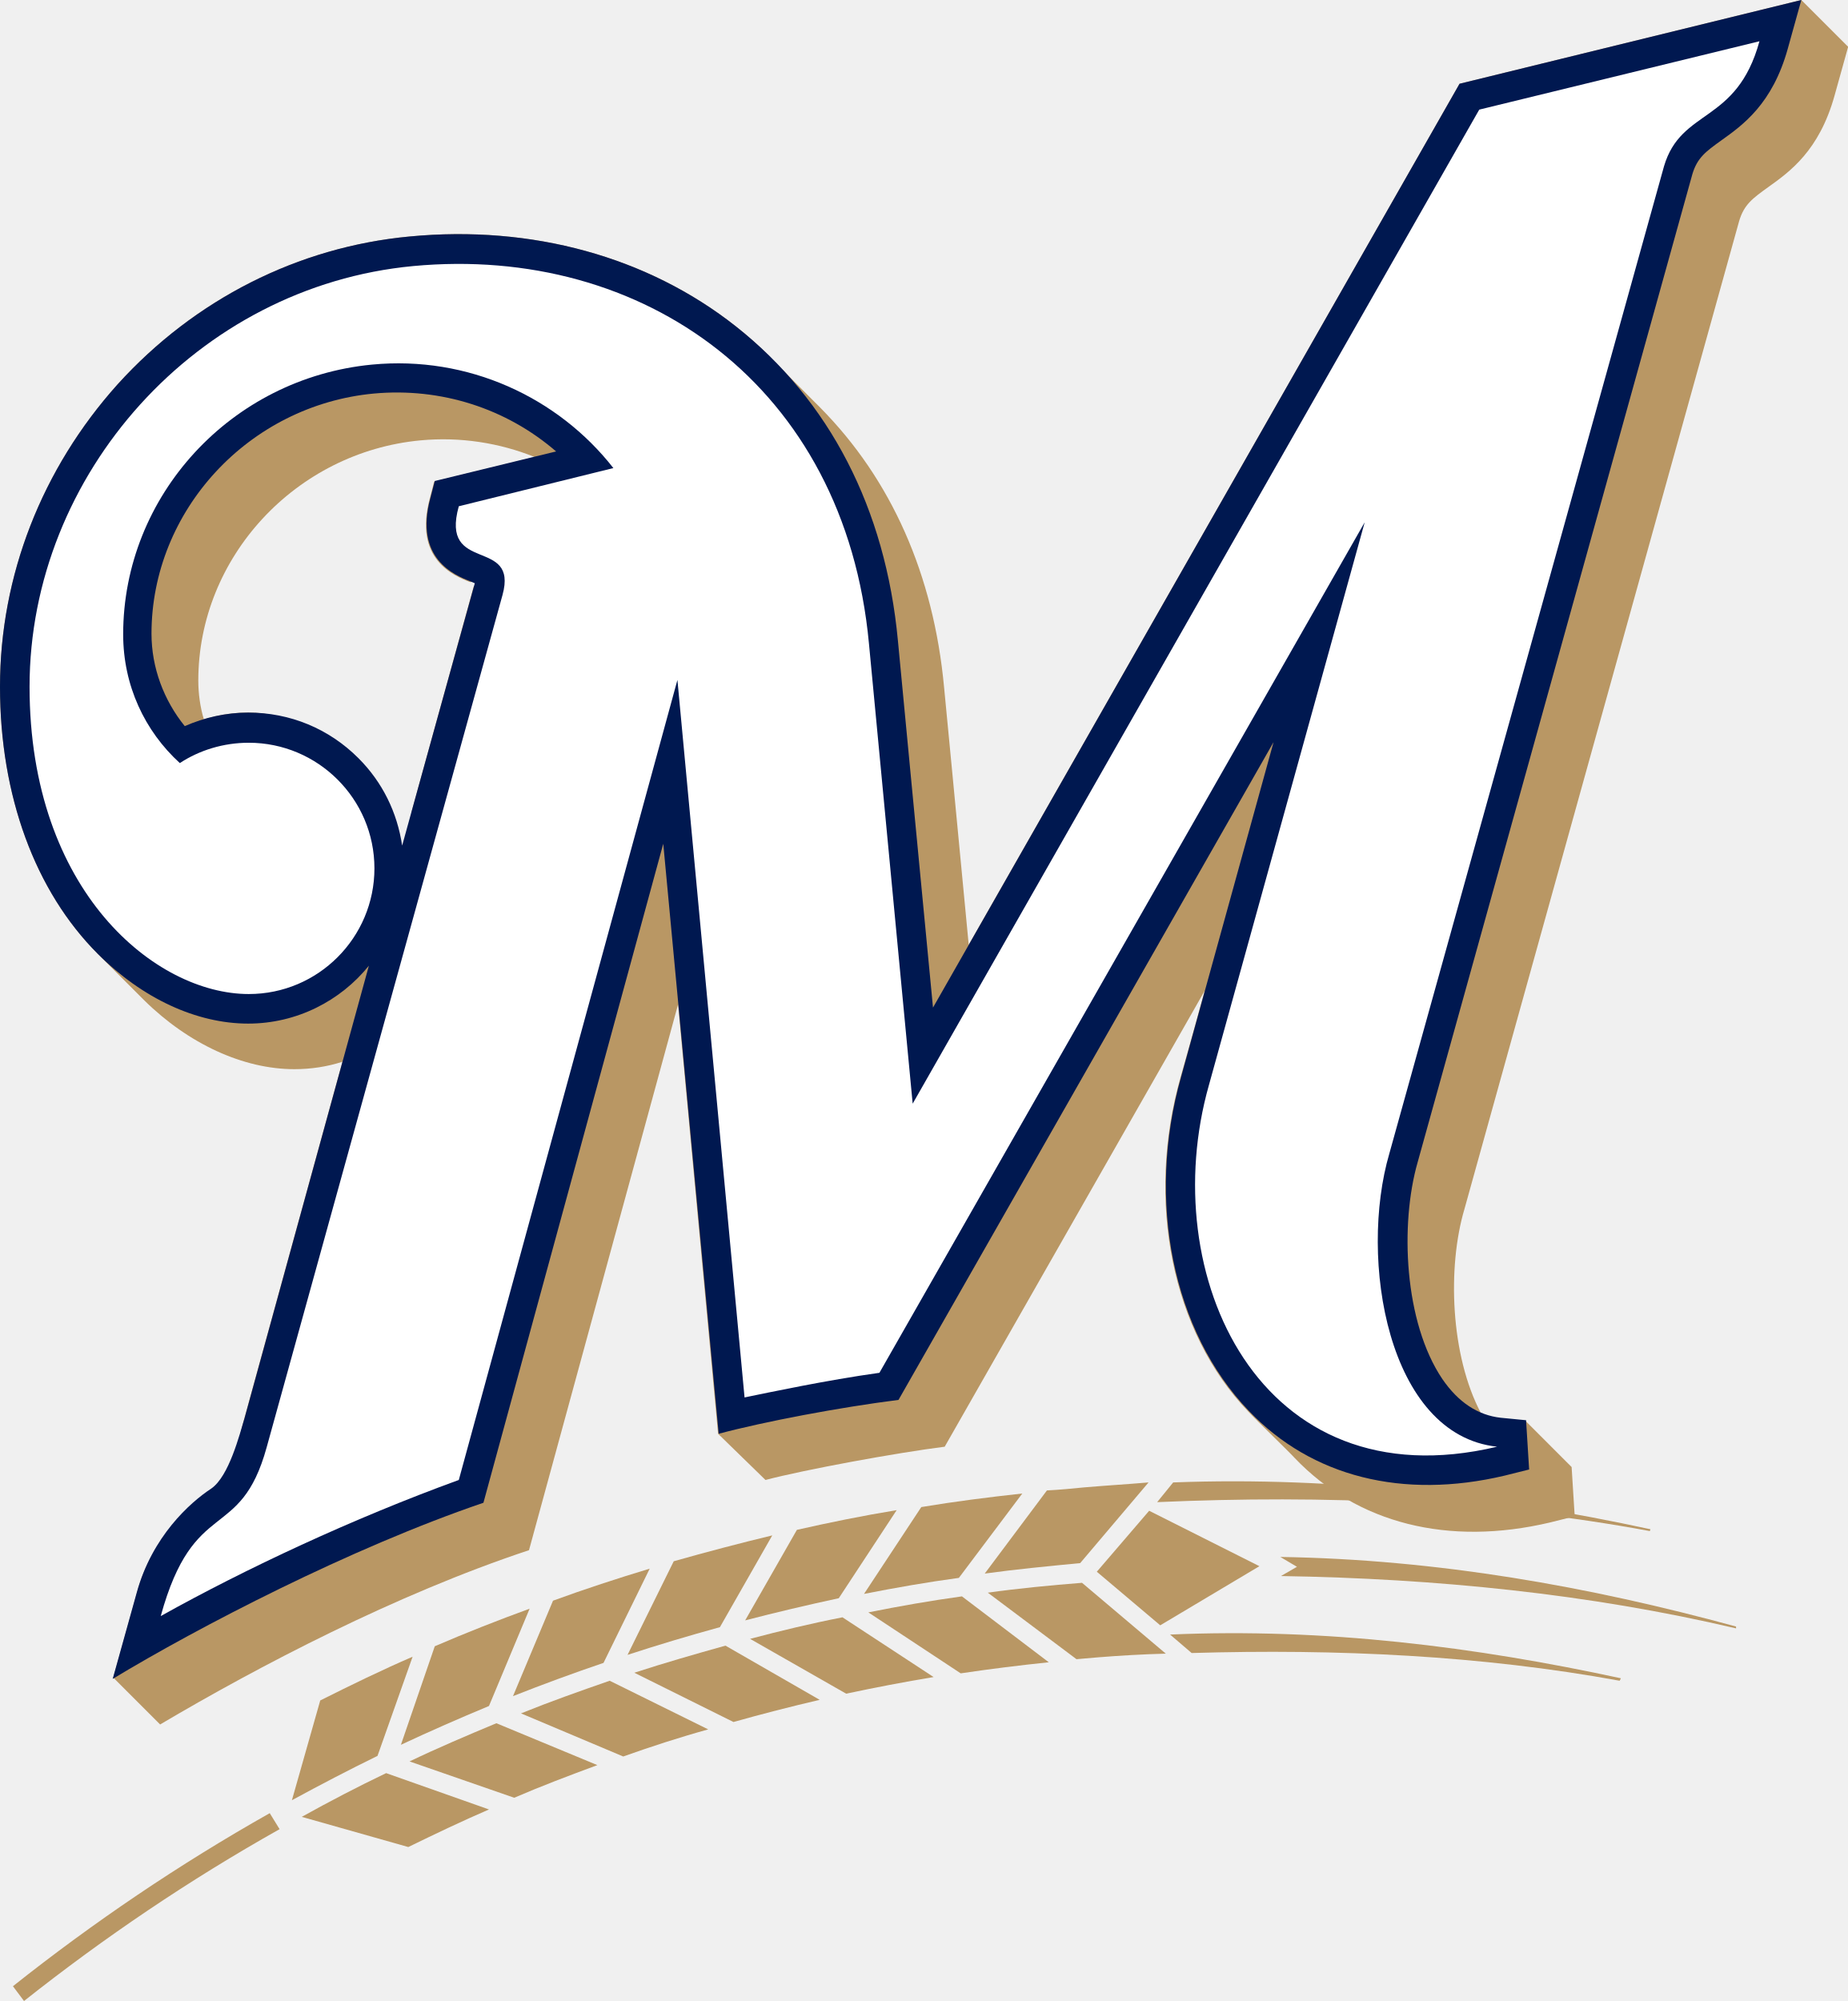
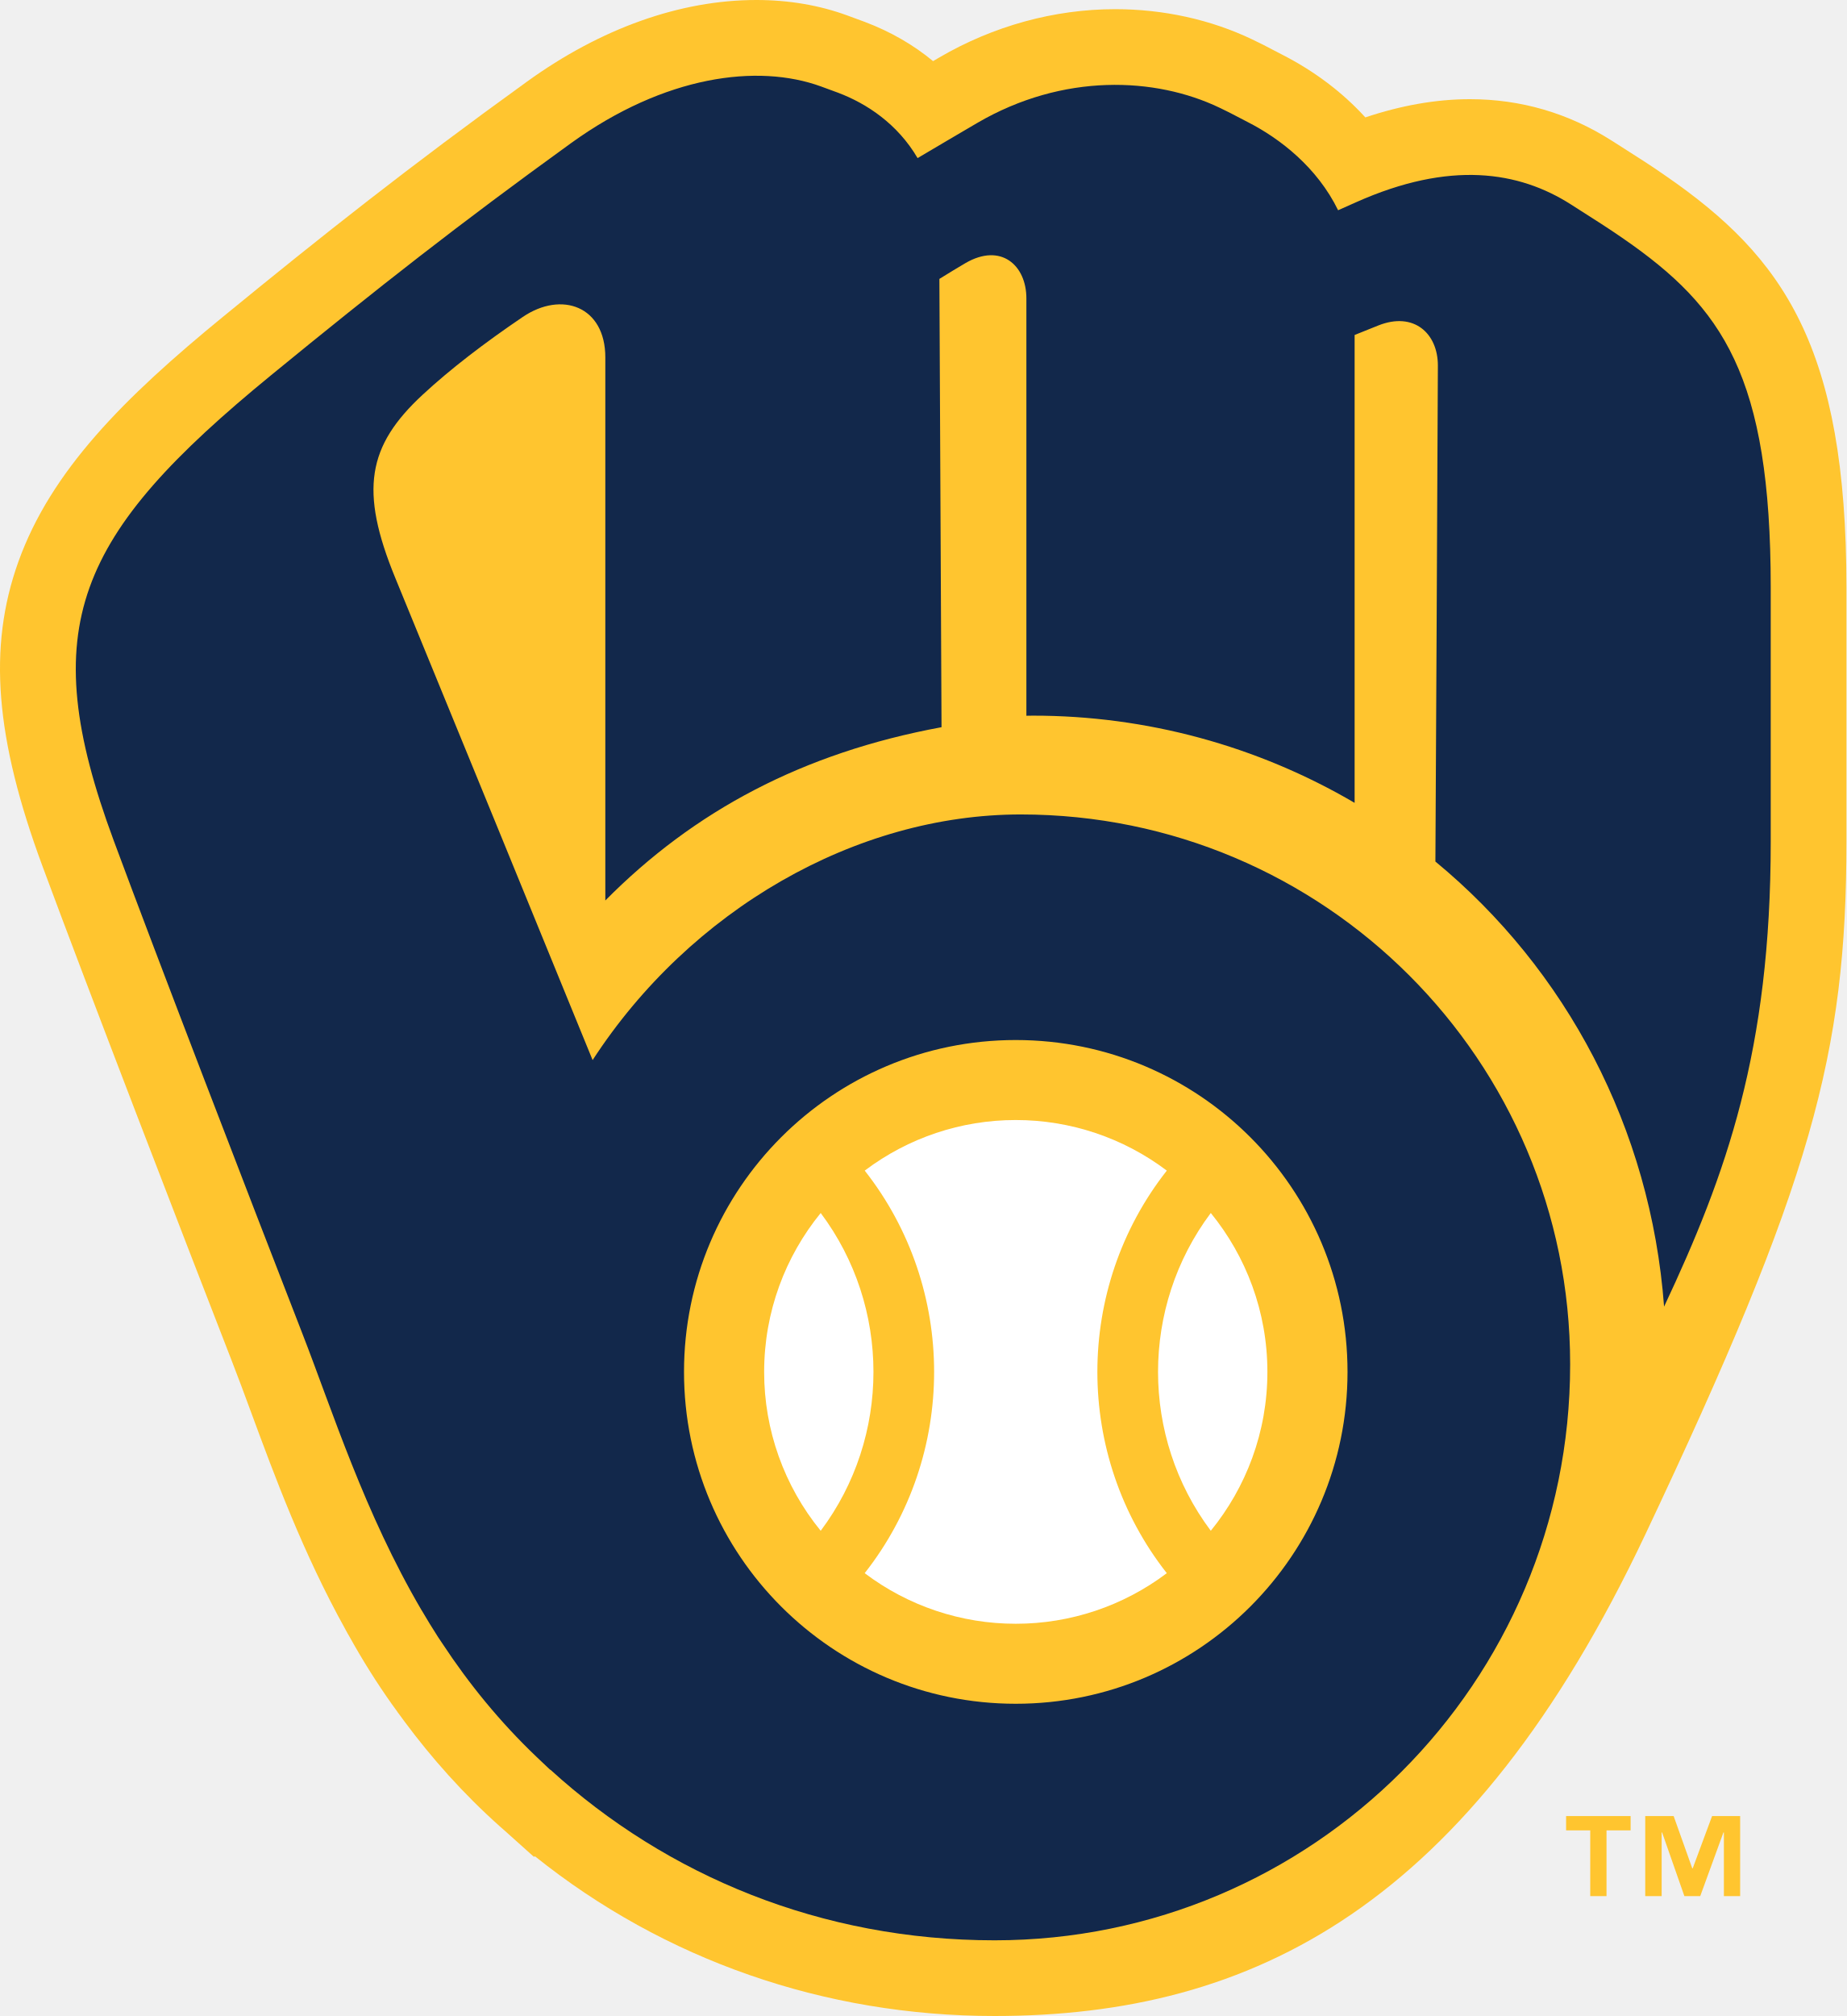
- <svg xmlns="http://www.w3.org/2000/svg" version="1.1" id="Layer_1" x="0px" y="0px" width="300px" height="324.9px" viewBox="0 0 300 324.9" style="enable-background:new 0 0 300 324.9;" xml:space="preserve">
-   <style type="text/css">
- 	.st0{fill:#B99764;}
- 	.st1{fill:#001850;}
- 	.st2{fill:#FFFFFF;}
- </style>
-   <g>
-     <path class="st0" d="M117.8,267.2c-5,1.4-9.9,2.8-14.8,4.4l16.1,8c4.6-1.3,9.3-2.5,14-3.6L117.8,267.2" />
-     <path class="st0" d="M156.2,259.2c-5.1,0.7-10.2,1.6-15.2,2.6l15,9.9c4.7-0.7,9.5-1.3,14.3-1.8L156.2,259.2" />
-     <path class="st0" d="M149.6,244.7l-9.3,14.1c5.1-1,10.2-1.9,15.4-2.6l10.3-13.7C160.5,243.1,155,243.8,149.6,244.7" />
-     <path class="st0" d="M80.6,279.8c-4.8,2-9.5,4-14.1,6.2l17,5.9c4.4-1.9,8.9-3.6,13.5-5.3L80.6,279.8" />
-     <path class="st0" d="M62.7,287.9c-4.6,2.2-9.2,4.6-13.7,7.1l17.3,4.9c4.3-2.1,8.7-4.2,13.1-6.1L62.7,287.9" />
-     <path class="st0" d="M99,272.9c-4.9,1.7-9.7,3.4-14.4,5.3l16.6,7c4.5-1.6,9.1-3.1,13.8-4.4L99,272.9" />
-     <path class="st0" d="M121,263.1c5-1.3,10.1-2.5,15.2-3.6l9.4-14.3c-5.5,0.9-10.9,2-16.2,3.2L121,263.1" />
-     <path class="st0" d="M136.8,262.6c-5.1,1-10.1,2.2-15,3.5l15.6,8.9c4.7-1,9.4-1.9,14.2-2.7L136.8,262.6" />
-     <path class="st0" d="M176.1,241.5c-2,0.2-4.1,0.4-6.1,0.5l-10.1,13.5c5.1-0.7,10.3-1.2,15.5-1.7l11.1-13.1   C183,241,179.6,241.2,176.1,241.5" />
-     <path class="st0" d="M160.4,258.6l14.4,10.8c1.2-0.1,2.3-0.2,3.5-0.3c3.7-0.3,7.3-0.5,11-0.6L175.7,257   C170.6,257.4,165.4,257.9,160.4,258.6" />
-     <path class="st0" d="M101.9,268.7c4.9-1.6,9.9-3.1,15-4.5l8.5-14.9c-5.4,1.3-10.7,2.7-16,4.2L101.9,268.7" />
-     <path class="st0" d="M281.9,264.1c-23.8-6.5-48.5-10.9-74-11.3l2.7,1.6l-2.6,1.5c25.2,0.4,50.1,2.9,73.9,8.5L281.9,264.1" />
-     <path class="st0" d="M47.4,292.3c4.6-2.5,9.2-4.9,13.9-7.2L67,269c-5.1,2.2-10,4.6-15,7.1L47.4,292.3" />
-     <path class="st0" d="M83.3,275.4c4.8-1.9,9.7-3.7,14.7-5.4l7.5-15.3c-5.3,1.6-10.5,3.3-15.7,5.2L83.3,275.4" />
-     <path class="st0" d="M65.1,283.3c4.7-2.2,9.5-4.3,14.3-6.3l6.6-15.8c-5.2,1.9-10.3,3.9-15.4,6.1L65.1,283.3" />
-     <path class="st0" d="M267.9,248.6c-25.8-4.8-52.7-5.9-80-4.7l2.6-3.2c26.6-1,52.4,2.2,77.5,7.6L267.9,248.6" />
-     <path class="st0" d="M263.2,272.5c-23.6-5.1-48-8.2-73.2-7.1l3.5,3c23.7-0.7,47.1,0.4,69.5,4.5L263.2,272.5" />
-     <polyline class="st0" points="186.6,245.3 178.1,255.2 188.4,263.9 204.5,254.3 186.6,245.3  " />
-     <path class="st0" d="M85.9,251.7l24.2-88.6l6.5,69.7l7.7,7.5c6.5-1.7,21.2-4.4,29.1-5.4l42.2-74c-2.3,8.4-3.9,14-3.9,14   c-5.7,20.1-1.4,41.4,11,54.3c1.4,1.5,6.5,6.4,7.5,7.5c10.2,10.7,25,14.4,41.5,10.5l4-1l-0.5-8l-7.5-7.5l-4.1-0.4   c-1.1-0.1-2.1-0.4-3.1-0.8c-5-9.4-5.5-23.8-2.7-33.2l44.6-160.4c0.8-2.7,2.2-3.7,4.7-5.5c3.5-2.5,8.3-5.9,10.8-14.9l2.2-7.9   L292.5,0L237,13.6l-79.7,139.8c-1.9-20-4-41.8-4-41.8c-1.7-18.3-8.6-33.8-20.1-45.4c-1.4-1.4-6.9-6.9-8.3-8.4   c-1.7-1.7-3.5-3.3-5.4-4.8c-14.3-11.3-33.1-16.5-53-14.6c-18.1,1.7-34.9,10.2-47.4,24C6.8,76.1,0,93.5,0,111.5   c0,17.7,5.7,33.2,15.9,43.4c1.3,1.3,6.3,6.3,7.5,7.5c7.2,7.1,16.1,11.2,24.4,11.2c2.7,0,5.3-0.4,7.8-1.2l-15.9,57.8   c-0.8,2.6-1.9,9.8-5,11.8c-3.6,2.3-9.9,7.3-12.4,16.4l-3.9,14L26,280C41.9,270.6,64.2,258.9,85.9,251.7 M65.8,138.3   c-1.3-1.3-7-13.1-8.3-14.4c-4.8-4.8-10.5-8.2-17.2-8.2c-2.5,0-4.9,0.4-7.2,1.1c-0.6-2-0.9-4.2-0.9-6.3c0-20,15.8-37.1,36.1-39   c6.4-0.6,12.8,0.4,18.5,2.7l-16.3,4l-0.7,2.7c-2.7,9.9,3.9,12.6,6.5,13.6c0.3,0.1,1.8-0.6,0.6,0.8l-10.1,36.6   C67,133,66.2,138.7,65.8,138.3z" />
-     <path class="st1" d="M78.5,244l29.2-107l9,95.8c7.5-2,19.7-4.3,29.2-5.5l60.9-106.8c-7,25.3-15,54.3-15,54.3   c-5.7,20.1-1.4,41.4,11,54.3c10.2,10.7,25,14.4,41.5,10.5l4-1l-0.5-8l-4.1-0.4c-3.7-0.4-6.9-2.5-9.5-6.3c-6.2-9.2-6.9-25.1-4-35.2   l44.6-160.4c0.8-2.7,2.2-3.7,4.7-5.5c3.5-2.5,8.3-5.9,10.8-14.9l2.2-7.9L237,13.6l-85.5,150c-2.1-21.8-5.7-59.6-5.7-59.6   c-2-21.4-11.1-39-26.3-51c-14.3-11.3-33.1-16.5-53-14.6c-18.1,1.7-34.9,10.2-47.4,24C6.8,76.1,0,93.5,0,111.5   c0,17.7,5.7,33.2,15.9,43.4c7.2,7.2,16,11.3,24.4,11.3c7.9,0,15-3.7,19.6-9.4l-20.2,73.5c-0.8,2.6-2.5,9.4-5.4,11.4   c-3.5,2.3-9.6,7.8-12.1,16.9l-3.9,14C32.2,264.2,56.8,251.4,78.5,244 M70.6,78.1l-0.7,2.7c-2.7,9.9,3.9,12.6,6.5,13.6   c0.2,0.1,0.5,0.2,0.7,0.3C77,95,65.3,137.3,65.3,137.3c-0.8-5.4-3.2-10.3-7.1-14.2c-4.8-4.8-11.1-7.4-17.9-7.4   c-3.6,0-7.1,0.8-10.3,2.2c-3.4-4.2-5.4-9.5-5.4-15c0-20,15.8-37.1,36.1-39c10.9-1,21.5,2.4,29.6,9.4L70.6,78.1z" />
-     <path class="st2" d="M74.5,240.3L110,110.4l10.9,116.5c3.9-0.8,13.3-2.8,21.9-4l78.8-138.1l-25.3,91.4   c-8.7,30.7,8.1,67.9,46.8,58.7c-17.8-1.9-22.5-30.5-17.5-47.6L270.2,27c2.8-9.5,11.8-6.8,15.5-20.3l-45.5,11.1l-92,161.4l-7.1-74.7   c-3.9-41.9-36.7-64.8-74-61.3C32,46.5,4.8,77,4.8,111.5c0,33.3,20.5,49.9,35.6,49.9c11.3,0,20.4-9.2,20.4-20.4   c0-11.3-9.2-20.4-20.4-20.4c-4.1,0-8,1.2-11.2,3.3c-5.7-5.2-9.2-12.6-9.2-20.9c0-22.5,17.5-41.6,40.4-43.8   c15.6-1.5,30.2,5.3,39.2,16.8l-25.1,6.2c-3.1,11.1,9.7,4.9,7.1,14.4L43.3,235c-4.3,15.6-11.8,7.8-17.2,27.4   C39.9,254.7,57.2,246.6,74.5,240.3" />
-     <path class="st0" d="M3.9,324.9c13-10.3,26.9-19.7,41.5-27.9l-1.6-2.6c-14.7,8.3-28.6,17.7-41.7,28.1L3.9,324.9" />
-   </g>
+ <svg xmlns="http://www.w3.org/2000/svg" viewBox="0 0 157.271 171.671">
+   <path d="M157.271 50.016v21.653c0 18.072-2.956 29.02-17.146 59.029-14.942 31.592-33.366 40.973-55.415 40.973-14.495 0-28.127-4.775-39.138-13.594l-.099.037-2.456-2.2-.455-.401c-3.126-2.791-5.788-5.797-8.083-8.885a27.104 27.104 0 0 1-.567-.769c-.033-.042-.07-.087-.091-.132-.141-.186-.273-.376-.409-.562a61.532 61.532 0 0 1-3.626-5.764 11.327 11.327 0 0 1-.36-.641c-3.626-6.533-6.02-13.032-8.029-18.473-.575-1.555-1.116-3.023-1.649-4.387-4.16-10.688-12.215-31.572-16.114-42.098-4.052-10.928-4.672-18.684-2.079-25.94 2.778-7.765 8.993-13.979 17.469-20.912C27.516 20 34.801 14.232 44.869 6.964 51.174 2.41 57.938 0 64.429 0c2.749 0 5.346.442 7.727 1.311.426.157.897.326 1.514.558 2.187.827 4.13 1.951 5.805 3.336.174-.099.339-.199.5-.294 4.626-2.704 9.82-4.13 15.017-4.13 4.11 0 8.137.889 11.651 2.567.761.364 1.203.587 1.708.86l.885.459c2.762 1.414 5.139 3.225 7.058 5.33 3.076-1.03 6.061-1.551 8.91-1.551 4.337 0 8.393 1.187 12.056 3.519l.873.554c1.674 1.067 2.518 1.6 3.82 2.51 9.934 6.876 15.318 14.488 15.318 34.987" fill="#ffc52f" />
+   <path d="M138.285 20.33c-1.398-.967-2.212-1.472-4.49-2.927-4.428-2.824-10.299-3.754-18.308-.174-.529.236-1.026.455-1.513.674-1.782-3.651-4.941-6.098-7.674-7.496-1.121-.575-1.431-.761-2.44-1.241-5.437-2.601-13.297-2.977-20.635 1.311-1.476.86-3.407 2.005-5.069 2.985-1.695-2.894-4.308-4.635-6.76-5.561-.587-.219-1.038-.385-1.451-.534-5.416-1.976-13.338-.926-21.301 4.817-9.48 6.851-16.439 12.305-25.535 19.751C6.471 45.551 2.936 53.374 9.68 71.562c3.704 10.001 11.568 30.414 16.075 41.999 2.584 6.64 5.284 15.253 10.159 23.567h.004a64.02 64.02 0 0 0 1.394 2.274c.128.199.264.393.393.587 2.216 3.361 4.846 6.615 8.013 9.633.252.24.508.488.765.724.132.12.248.244.38.36l.012-.013c9.927 9.038 23.075 14.533 37.836 14.533 27.077 0 49.027-21.955 49.027-49.023v-.054c0-25.845-20.95-46.795-46.795-46.795-14.041 0-28.148 8.116-36.467 20.917a25407.636 25407.636 0 0 0-16.807-41.056c-3.068-7.467-2.365-11.25 2.323-15.595 2.394-2.22 5.305-4.441 8.538-6.632 3.303-2.237 7.029-.918 7.029 3.448V76.68c7.541-7.612 16.79-12.569 28.636-14.756l-.182-38.174c.844-.521 1.633-1.005 2.225-1.348 3.022-1.753 5.185.19 5.185 3.006v35.541c.186 0 .376-.008.562-.008a54.114 54.114 0 0 1 27.396 7.426V28.525c.756-.306 1.468-.591 2.018-.81 3.027-1.203 5.073.674 5.073 3.411s-.211 42.238-.211 42.238c11.122 9.174 18.341 22.678 19.478 37.902 5.305-11.292 9.084-21.81 9.084-39.597V50.016c-.002-18.03-4.091-23.839-12.538-29.686M86.517 88.563c15.608 0 28.259 12.656 28.259 28.26s-12.652 28.26-28.259 28.26c-15.604 0-28.256-12.656-28.256-28.26s12.651-28.26 28.256-28.26" fill="#12284b" />
+   <path d="M65.087 116.824c0-5.127 1.807-9.836 4.817-13.532 5.991 7.988 5.991 19.073 0 27.061a21.352 21.352 0 0 1-4.817-13.529m8.563 17.138c7.885-10.022 7.885-24.257.004-34.279a21.31 21.31 0 0 1 12.862-4.308 21.33 21.33 0 0 1 12.867 4.308c-7.885 10.022-7.885 24.257 0 34.279a21.324 21.324 0 0 1-12.867 4.308 21.323 21.323 0 0 1-12.866-4.308m29.48-3.61c-5.991-7.988-5.991-19.073 0-27.061 3.01 3.696 4.821 8.405 4.821 13.532s-1.811 9.833-4.821 13.529" fill="#fff" />
+   <path d="M138.889 155.862h-2.053v5.602h-1.386v-5.602h-2.056v-1.217h5.495v1.217zm9.33 5.602h-1.386v-5.427h-.037l-1.978 5.427h-1.349l-1.9-5.427h-.037v5.427h-1.398v-6.819h2.419l1.587 4.452h.037l1.651-4.452h2.39v6.819z" fill="#ffc52f" />
</svg>
